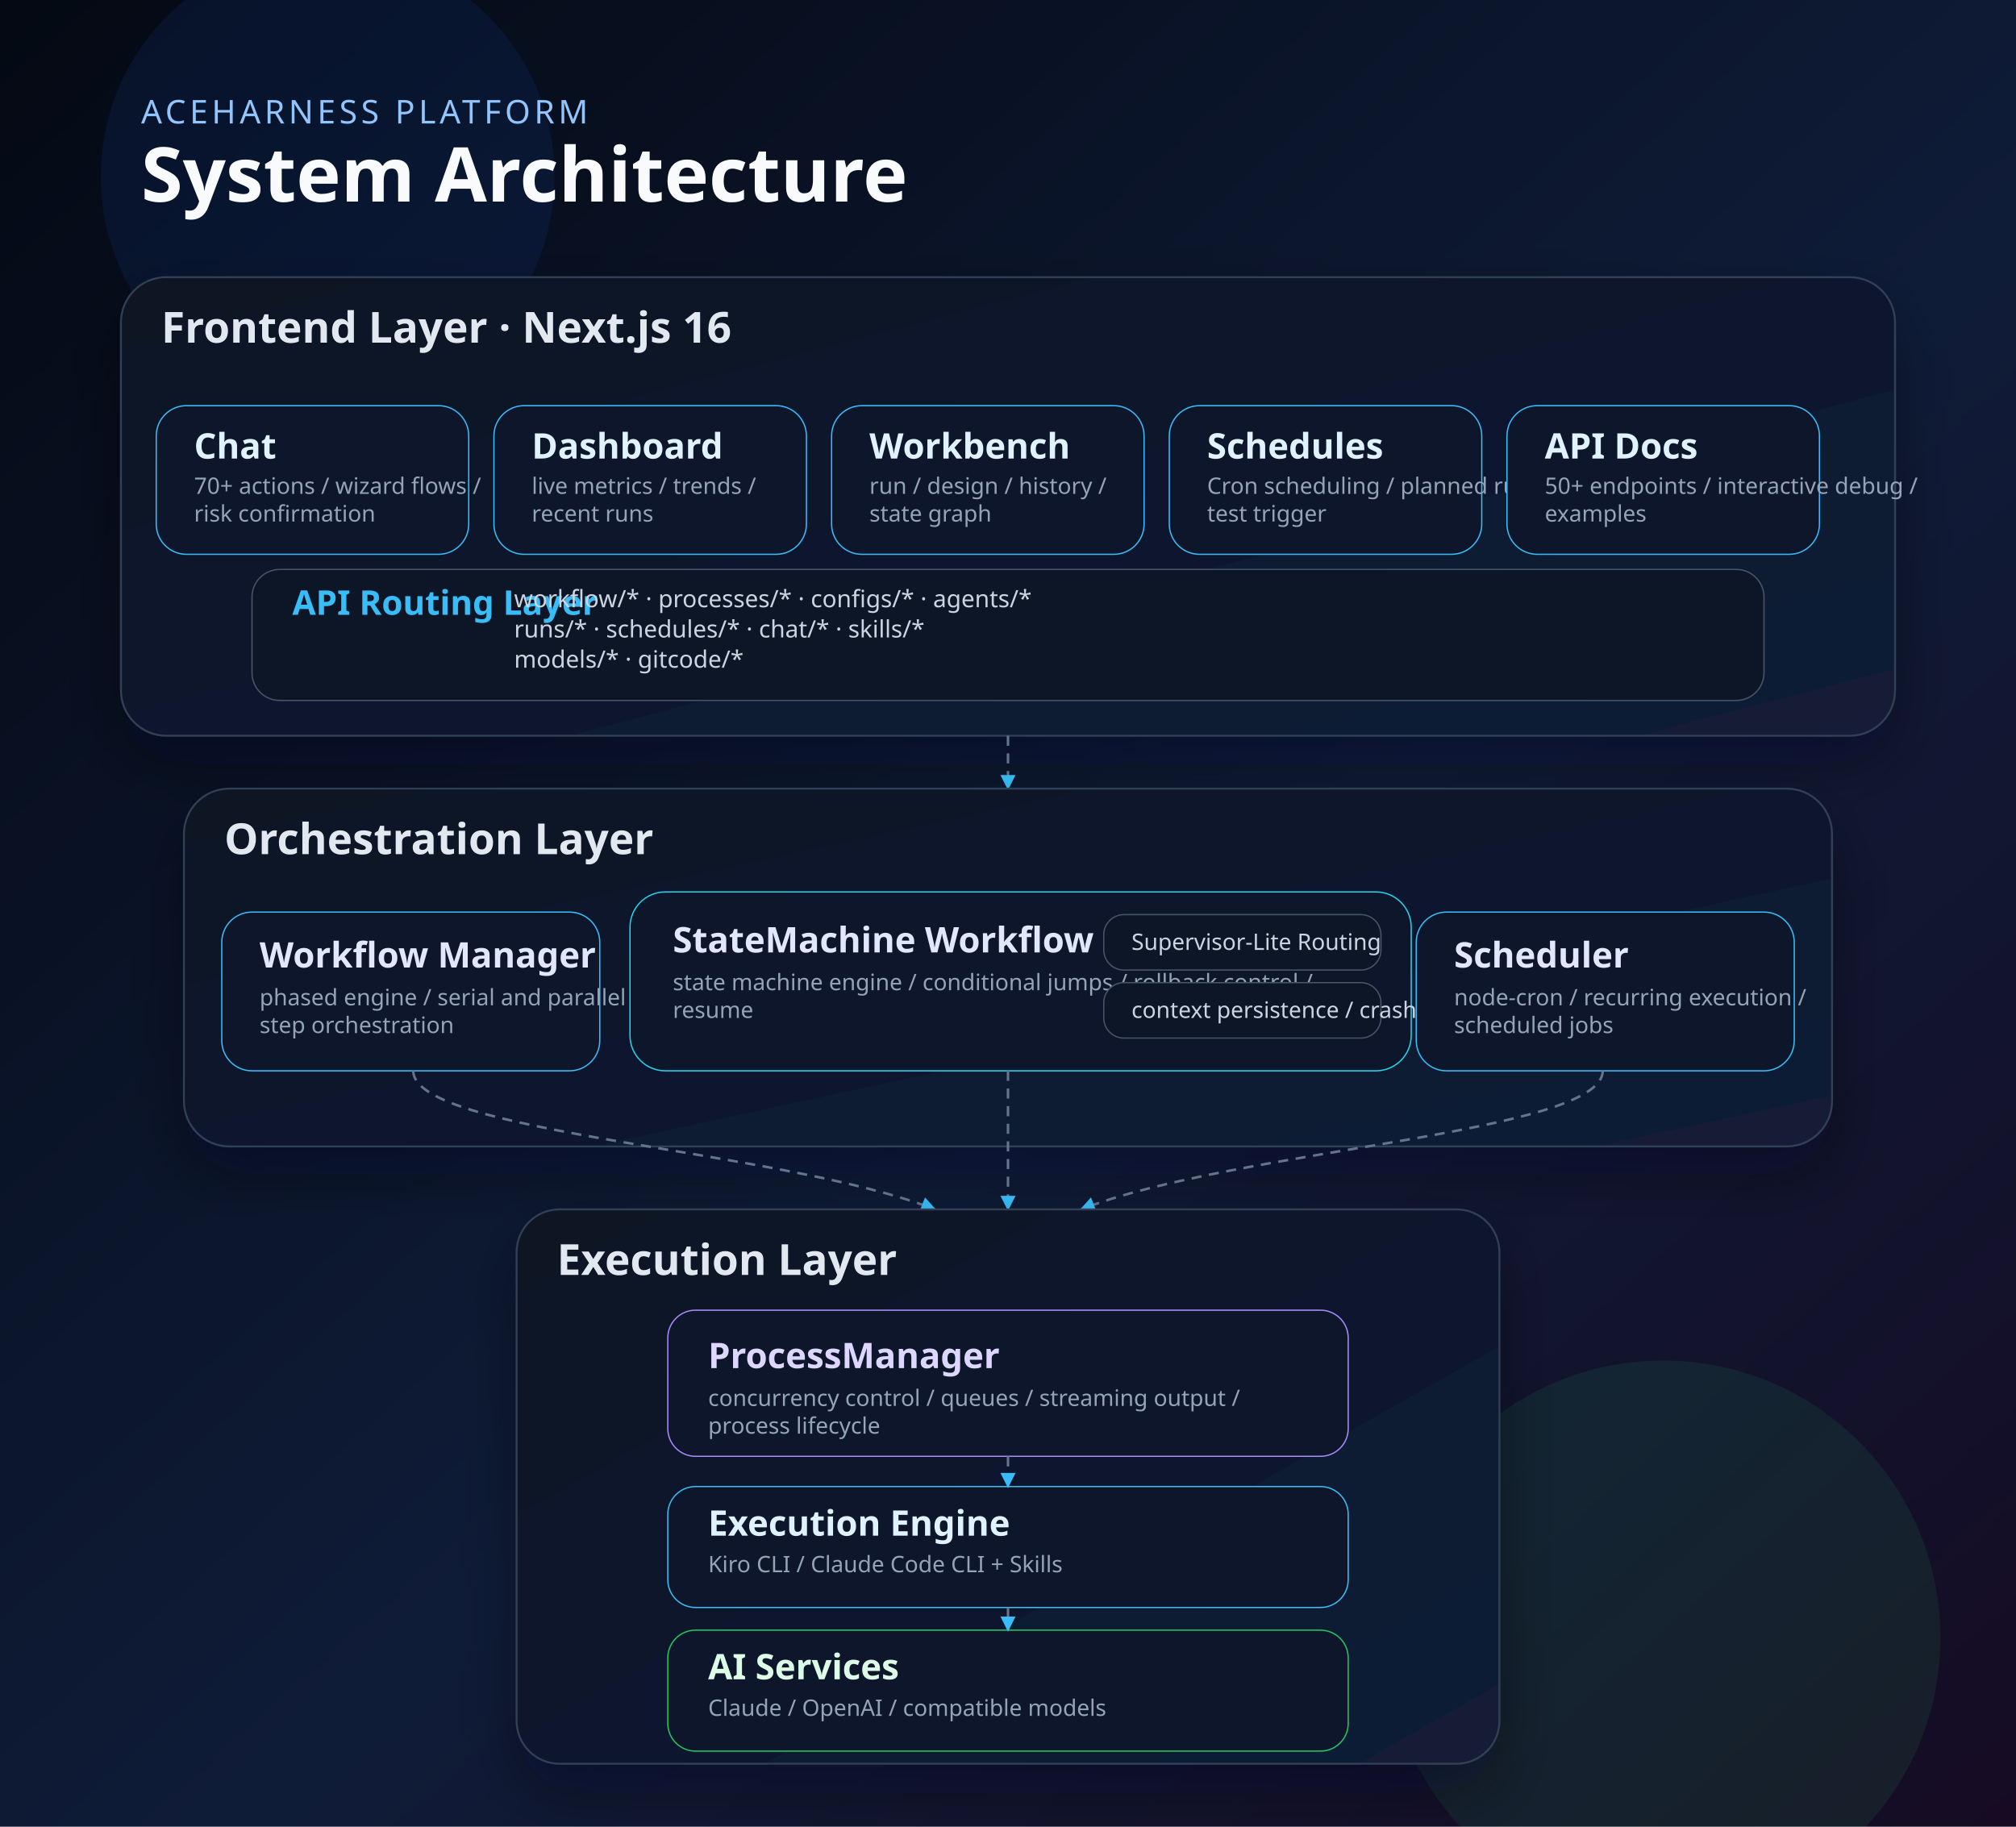
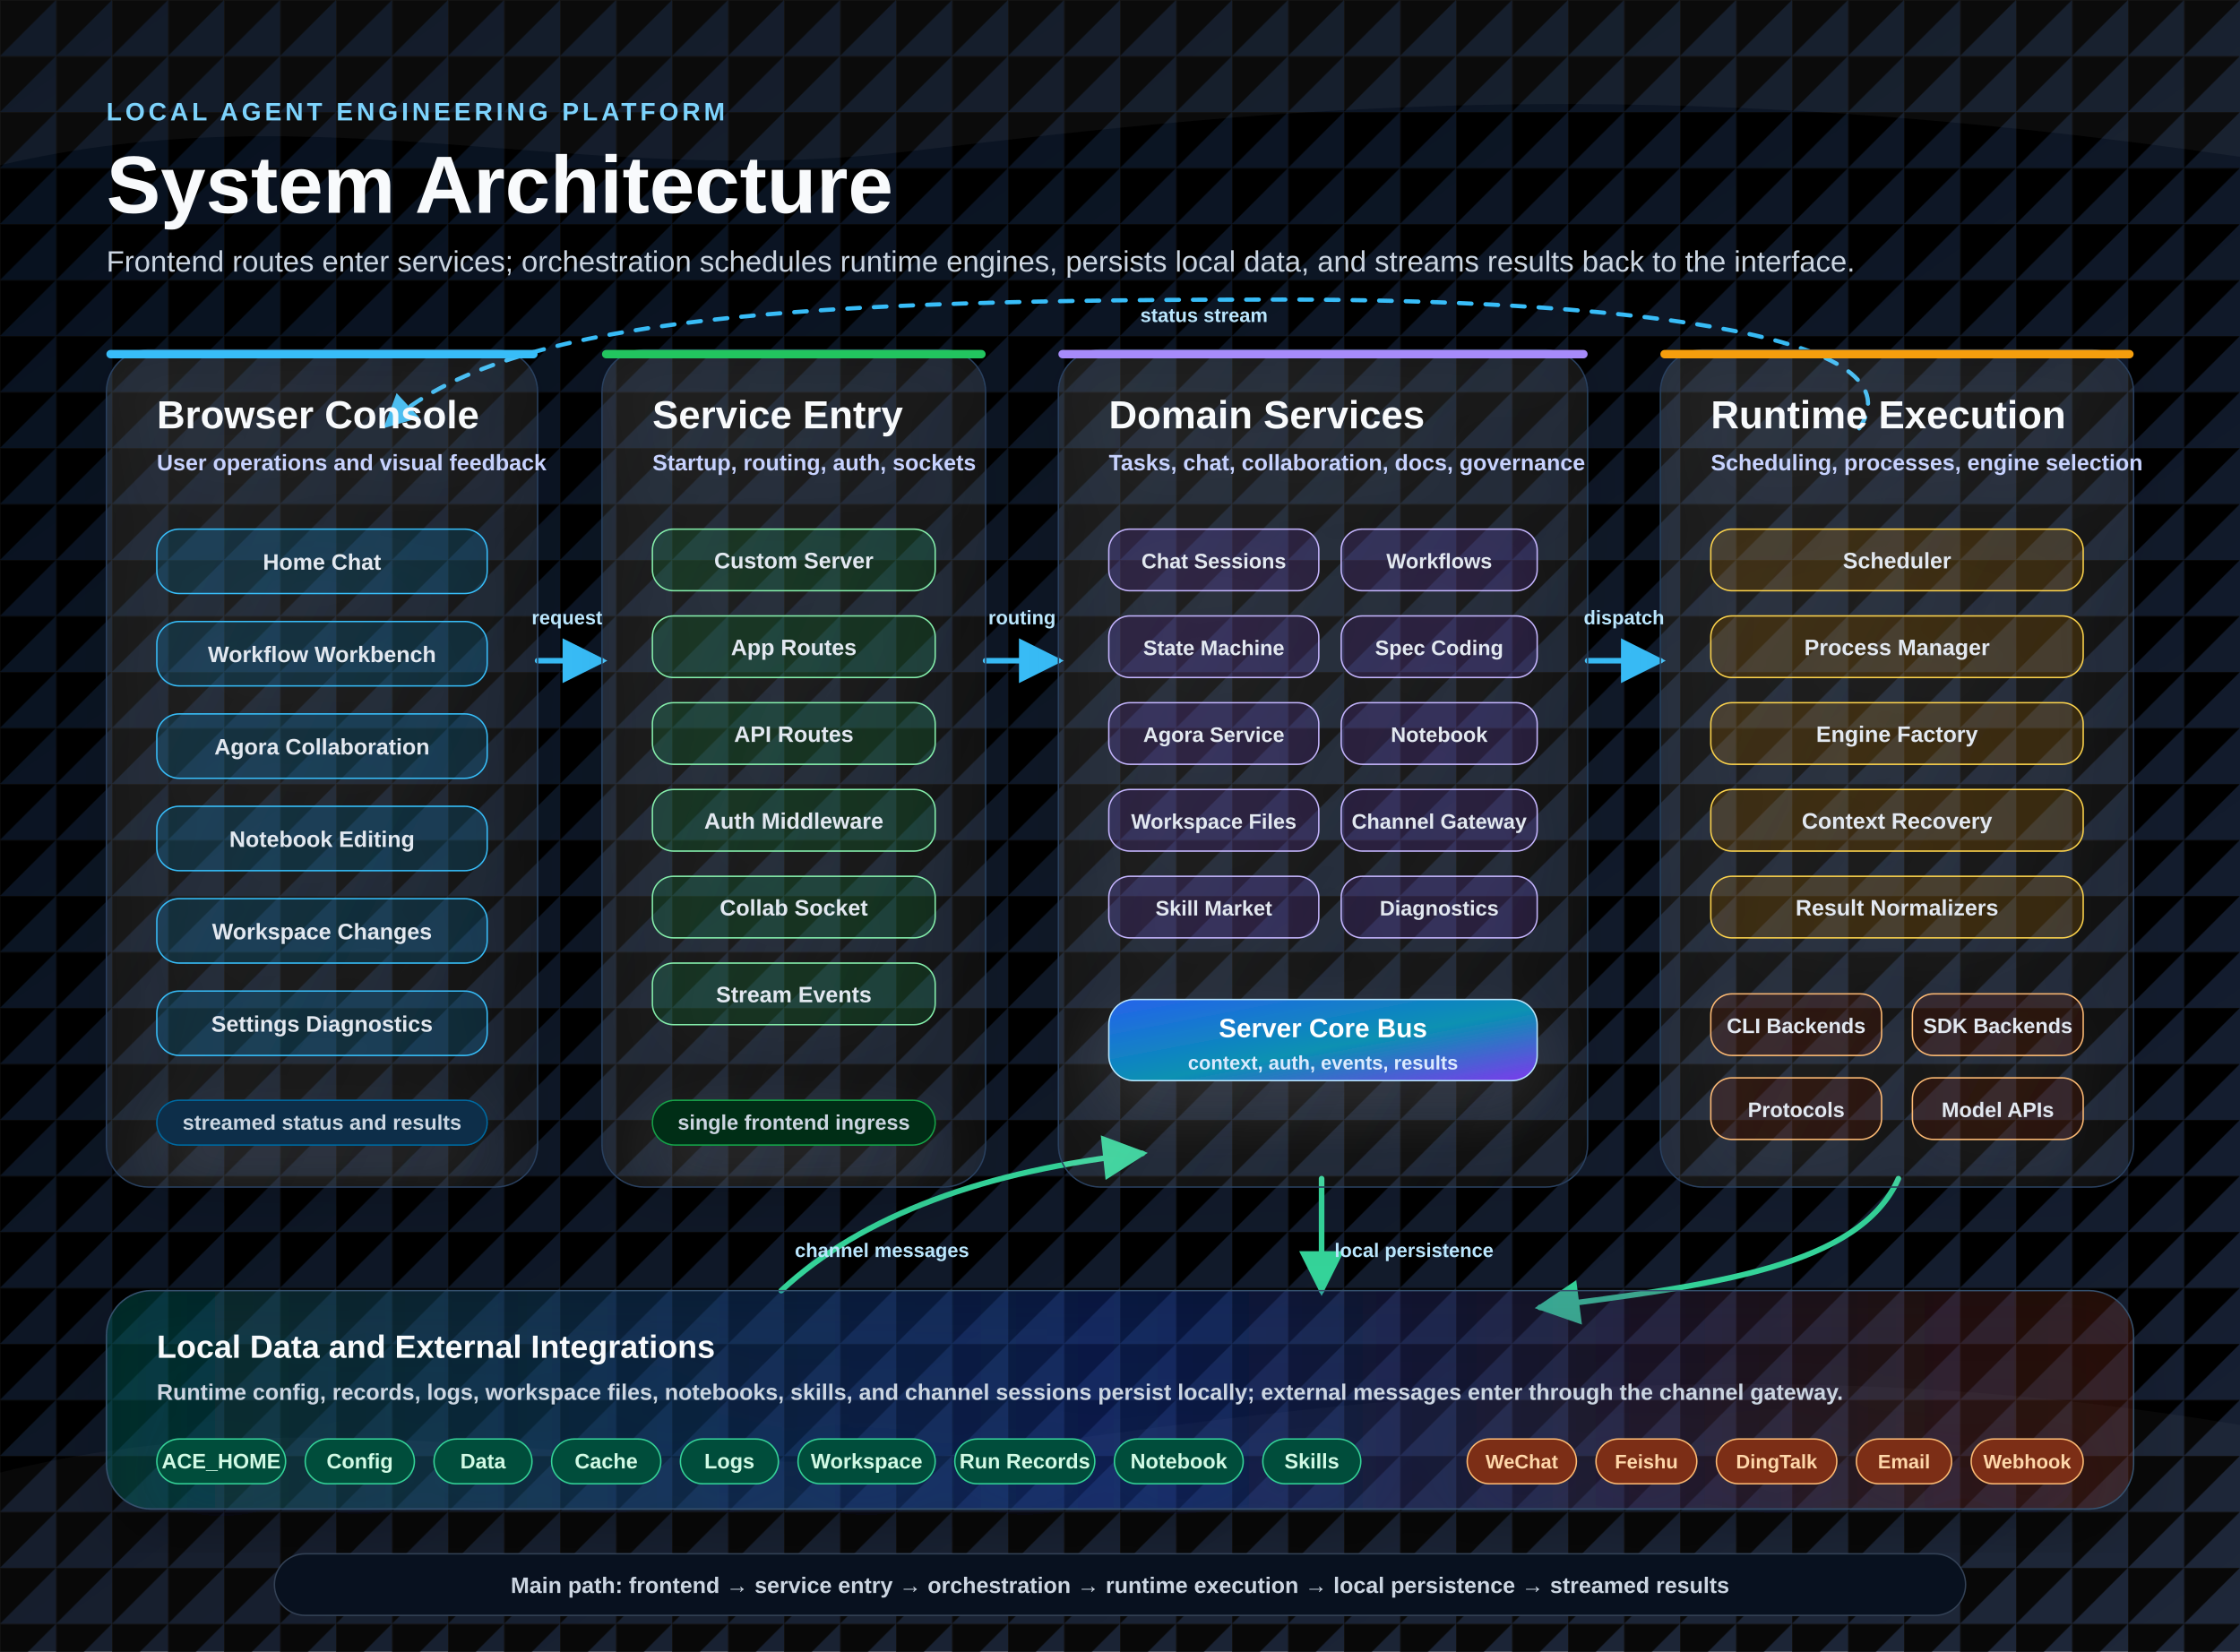
- <svg xmlns="http://www.w3.org/2000/svg" viewBox="0 0 1600 1450" role="img" aria-labelledby="title desc">
+ <svg xmlns="http://www.w3.org/2000/svg" viewBox="0 0 1600 1180" role="img" aria-labelledby="title desc">
  <defs>
    <linearGradient id="bg" x1="0" y1="0" x2="1" y2="1">
-       <stop offset="0%" stop-color="#040913" />
-       <stop offset="56%" stop-color="#0f1c38" />
-       <stop offset="100%" stop-color="#160b23" />
-     </linearGradient>
-     <linearGradient id="panel" x1="0" y1="0" x2="1" y2="1">
-       <stop offset="0%" stop-color="#0b1223" />
-       <stop offset="100%" stop-color="#121e37" />
-     </linearGradient>
-     <filter id="shadow" x="-20%" y="-20%" width="140%" height="140%">
-       <feDropShadow dx="0" dy="22" stdDeviation="24" flood-color="#020617" flood-opacity="0.38" />
+       <stop offset="0%" stop-color="#07111F" />
+       <stop offset="48%" stop-color="#0E1726" />
+       <stop offset="100%" stop-color="#172033" />
+     </linearGradient>
+     <linearGradient id="card" x1="0" y1="0" x2="1" y2="1">
+       <stop offset="0%" stop-color="#F8FAFC" stop-opacity="0.10" />
+       <stop offset="100%" stop-color="#F8FAFC" stop-opacity="0.045" />
+     </linearGradient>
+     <linearGradient id="core" x1="0" y1="0" x2="1" y2="1">
+       <stop offset="0%" stop-color="#2563EB" />
+       <stop offset="55%" stop-color="#0891B2" />
+       <stop offset="100%" stop-color="#7C3AED" />
+     </linearGradient>
+     <linearGradient id="data" x1="0" y1="0" x2="1" y2="0">
+       <stop offset="0%" stop-color="#0F766E" stop-opacity="0.34" />
+       <stop offset="50%" stop-color="#1D4ED8" stop-opacity="0.28" />
+       <stop offset="100%" stop-color="#7C2D12" stop-opacity="0.28" />
+     </linearGradient>
+     <pattern id="grid" width="40" height="40" patternUnits="userSpaceOnUse">
+       <path d="M40 0H0V40" stroke="#FFFFFF" stroke-opacity="0.04" />
+     </pattern>
+     <filter id="shadow" x="-14%" y="-16%" width="128%" height="136%">
+       <feDropShadow dx="0" dy="18" stdDeviation="22" flood-color="#020617" flood-opacity="0.36" />
    </filter>
-     <marker id="arrow" viewBox="0 0 10 10" refX="9" refY="5" markerWidth="6" markerHeight="6" orient="auto">
-       <path d="M0,0 L10,5 L0,10 z" fill="#38bdf8" />
+     <marker id="arrowBlue" viewBox="0 0 10 10" refX="8.8" refY="5" markerWidth="8" markerHeight="8" orient="auto">
+       <path d="M0 0L10 5L0 10Z" fill="#38BDF8" />
    </marker>
+     <marker id="arrowGreen" viewBox="0 0 10 10" refX="8.8" refY="5" markerWidth="8" markerHeight="8" orient="auto">
+       <path d="M0 0L10 5L0 10Z" fill="#34D399" />
+     </marker>
+     <style>
+       .font { font-family: Arial, sans-serif; }
+       .eyebrow { fill: #7DD3FC; font-size: 18px; font-weight: 800; letter-spacing: 0.14em; }
+       .title { fill: #F8FAFC; font-size: 58px; font-weight: 800; }
+       .subtitle { fill: #CBD5E1; font-size: 21px; }
+       .cardTitle { fill: #F8FAFC; font-size: 28px; font-weight: 800; }
+       .cardDesc { fill: #C7D2FE; font-size: 16px; font-weight: 700; }
+       .module { fill: #E2E8F0; font-size: 16px; font-weight: 800; }
+       .moduleSmall { fill: #E2E8F0; font-size: 15px; font-weight: 800; }
+       .note { fill: #CBD5E1; font-size: 15px; font-weight: 800; }
+       .label { fill: #BAE6FD; font-size: 14px; font-weight: 800; }
+       .dataTitle { fill: #F8FAFC; font-size: 23px; font-weight: 800; }
+       .dataText { fill: #D1FAE5; font-size: 15px; font-weight: 800; }
+       .externalText { fill: #FED7AA; font-size: 14px; font-weight: 800; }
+     </style>
  </defs>
-   <rect width="1600" height="1450" fill="url(#bg)" />
-   <circle cx="260" cy="140" r="180" fill="#2563eb" fill-opacity="0.10" />
-   <circle cx="1320" cy="1300" r="220" fill="#22c55e" fill-opacity="0.10" />
-   <text x="112" y="98" fill="#93c5fd" font-size="26" font-family="Segoe UI, PingFang SC, Microsoft YaHei, sans-serif" letter-spacing="3">ACEHARNESS PLATFORM</text>
-   <text x="112" y="160" fill="#f8fafc" font-size="60" font-weight="700" font-family="Segoe UI, PingFang SC, Microsoft YaHei, sans-serif">System Architecture</text>
-   <g filter="url(#shadow)">
-     <rect x="96" y="220" width="1408" height="364" rx="36" fill="url(#panel)" stroke="#334155" stroke-width="1.5" />
-     <text x="128" y="272" fill="#e2e8f0" font-size="34" font-weight="600" font-family="Segoe UI, PingFang SC, Microsoft YaHei, sans-serif">Frontend Layer · Next.js 16</text>
-     <rect x="124" y="322" width="248" height="118" rx="24" fill="#0f172a" stroke="#38bdf8" />
-     <text x="154" y="364" fill="#e0f2fe" font-size="28" font-weight="700" font-family="Segoe UI, PingFang SC, Microsoft YaHei, sans-serif">Chat</text>
-     <text x="154" y="392" fill="#94a3b8" font-size="18" font-family="Segoe UI, PingFang SC, Microsoft YaHei, sans-serif">
-       <tspan x="154" y="392">70+ actions / wizard flows /</tspan>
-       <tspan x="154" dy="22">risk confirmation</tspan>
-     </text>
-     <rect x="392" y="322" width="248" height="118" rx="24" fill="#0f172a" stroke="#38bdf8" />
-     <text x="422" y="364" fill="#e0f2fe" font-size="28" font-weight="700" font-family="Segoe UI, PingFang SC, Microsoft YaHei, sans-serif">Dashboard</text>
-     <text x="422" y="392" fill="#94a3b8" font-size="18" font-family="Segoe UI, PingFang SC, Microsoft YaHei, sans-serif">
-       <tspan x="422" y="392">live metrics / trends /</tspan>
-       <tspan x="422" dy="22">recent runs</tspan>
-     </text>
-     <rect x="660" y="322" width="248" height="118" rx="24" fill="#0f172a" stroke="#38bdf8" />
-     <text x="690" y="364" fill="#e0f2fe" font-size="28" font-weight="700" font-family="Segoe UI, PingFang SC, Microsoft YaHei, sans-serif">Workbench</text>
-     <text x="690" y="392" fill="#94a3b8" font-size="18" font-family="Segoe UI, PingFang SC, Microsoft YaHei, sans-serif">
-       <tspan x="690" y="392">run / design / history /</tspan>
-       <tspan x="690" dy="22">state graph</tspan>
-     </text>
-     <rect x="928" y="322" width="248" height="118" rx="24" fill="#0f172a" stroke="#38bdf8" />
-     <text x="958" y="364" fill="#e0f2fe" font-size="28" font-weight="700" font-family="Segoe UI, PingFang SC, Microsoft YaHei, sans-serif">Schedules</text>
-     <text x="958" y="392" fill="#94a3b8" font-size="18" font-family="Segoe UI, PingFang SC, Microsoft YaHei, sans-serif">
-       <tspan x="958" y="392">Cron scheduling / planned runs /</tspan>
-       <tspan x="958" dy="22">test trigger</tspan>
-     </text>
-     <rect x="1196" y="322" width="248" height="118" rx="24" fill="#0f172a" stroke="#38bdf8" />
-     <text x="1226" y="364" fill="#e0f2fe" font-size="28" font-weight="700" font-family="Segoe UI, PingFang SC, Microsoft YaHei, sans-serif">API Docs</text>
-     <text x="1226" y="392" fill="#94a3b8" font-size="18" font-family="Segoe UI, PingFang SC, Microsoft YaHei, sans-serif">
-       <tspan x="1226" y="392">50+ endpoints / interactive debug /</tspan>
-       <tspan x="1226" dy="22">examples</tspan>
-     </text>
-     <rect x="200" y="452" width="1200" height="104" rx="22" fill="#111827" stroke="#475569" />
-     <text x="232" y="488" fill="#38bdf8" font-size="27" font-weight="700" font-family="Segoe UI, PingFang SC, Microsoft YaHei, sans-serif">API Routing Layer</text>
-     <text x="408" y="482" fill="#cbd5e1" font-size="19" font-family="Segoe UI, PingFang SC, Microsoft YaHei, sans-serif">
-       <tspan x="408" y="482">workflow/* · processes/* · configs/* · agents/*</tspan>
-       <tspan x="408" dy="24">runs/* · schedules/* · chat/* · skills/*</tspan>
-       <tspan x="408" dy="24">models/* · gitcode/*</tspan>
-     </text>
-   </g>
-   <path d="M800 584V626" stroke="#64748b" stroke-width="2" stroke-dasharray="8 6" marker-end="url(#arrow)" />
-   <g filter="url(#shadow)">
-     <rect x="146" y="626" width="1308" height="284" rx="36" fill="url(#panel)" stroke="#334155" stroke-width="1.5" />
-     <text x="178" y="678" fill="#e2e8f0" font-size="34" font-weight="600" font-family="Segoe UI, PingFang SC, Microsoft YaHei, sans-serif">Orchestration Layer</text>
-     <rect x="176" y="724" width="300" height="126" rx="24" fill="#0f172a" stroke="#38bdf8" />
-     <text x="206" y="768" fill="#e0e7ff" font-size="28" font-weight="700" font-family="Segoe UI, PingFang SC, Microsoft YaHei, sans-serif">Workflow Manager</text>
-     <text x="206" y="798" fill="#94a3b8" font-size="18" font-family="Segoe UI, PingFang SC, Microsoft YaHei, sans-serif">
-       <tspan x="206" y="798">phased engine / serial and parallel</tspan>
-       <tspan x="206" dy="22">step orchestration</tspan>
-     </text>
-     <rect x="500" y="708" width="620" height="142" rx="28" fill="#0f172a" stroke="#22d3ee" />
-     <text x="534" y="756" fill="#e0e7ff" font-size="28" font-weight="700" font-family="Segoe UI, PingFang SC, Microsoft YaHei, sans-serif">StateMachine Workflow Manager</text>
-     <text x="534" y="786" fill="#94a3b8" font-size="18" font-family="Segoe UI, PingFang SC, Microsoft YaHei, sans-serif">
-       <tspan x="534" y="786">state machine engine / conditional jumps / rollback control /</tspan>
-       <tspan x="534" dy="22">resume</tspan>
-     </text>
-     <rect x="876" y="726" width="220" height="44" rx="16" fill="#111827" stroke="#475569" />
-     <text x="898" y="754" fill="#cbd5e1" font-size="18" font-family="Segoe UI, PingFang SC, Microsoft YaHei, sans-serif">Supervisor-Lite Routing</text>
-     <rect x="876" y="780" width="220" height="44" rx="16" fill="#111827" stroke="#475569" />
-     <text x="898" y="808" fill="#cbd5e1" font-size="18" font-family="Segoe UI, PingFang SC, Microsoft YaHei, sans-serif">context persistence / crash recovery</text>
-     <rect x="1124" y="724" width="300" height="126" rx="24" fill="#0f172a" stroke="#38bdf8" />
-     <text x="1154" y="768" fill="#e0e7ff" font-size="28" font-weight="700" font-family="Segoe UI, PingFang SC, Microsoft YaHei, sans-serif">Scheduler</text>
-     <text x="1154" y="798" fill="#94a3b8" font-size="18" font-family="Segoe UI, PingFang SC, Microsoft YaHei, sans-serif">
-       <tspan x="1154" y="798">node-cron / recurring execution /</tspan>
-       <tspan x="1154" dy="22">scheduled jobs</tspan>
-     </text>
-   </g>
-   <path d="M328 850C328 900 620 912 742 960" fill="none" stroke="#64748b" stroke-width="2" stroke-dasharray="8 6" marker-end="url(#arrow)" />
-   <path d="M800 850V960" stroke="#64748b" stroke-width="2" stroke-dasharray="8 6" marker-end="url(#arrow)" />
-   <path d="M1272 850C1272 900 980 912 858 960" fill="none" stroke="#64748b" stroke-width="2" stroke-dasharray="8 6" marker-end="url(#arrow)" />
-   <g filter="url(#shadow)">
-     <rect x="410" y="960" width="780" height="440" rx="34" fill="url(#panel)" stroke="#334155" stroke-width="1.5" />
-     <text x="442" y="1012" fill="#e2e8f0" font-size="34" font-weight="600" font-family="Segoe UI, PingFang SC, Microsoft YaHei, sans-serif">Execution Layer</text>
-     <rect x="530" y="1040" width="540" height="116" rx="22" fill="#0f172a" stroke="#a78bfa" />
-     <text x="562" y="1086" fill="#ddd6fe" font-size="28" font-weight="700" font-family="Segoe UI, PingFang SC, Microsoft YaHei, sans-serif">ProcessManager</text>
-     <text x="562" y="1116" fill="#94a3b8" font-size="18" font-family="Segoe UI, PingFang SC, Microsoft YaHei, sans-serif">
-       <tspan x="562" y="1116">concurrency control / queues / streaming output /</tspan>
-       <tspan x="562" dy="22">process lifecycle</tspan>
-     </text>
-     <rect x="530" y="1180" width="540" height="96" rx="22" fill="#0f172a" stroke="#38bdf8" />
-     <text x="562" y="1219" fill="#e0f2fe" font-size="28" font-weight="700" font-family="Segoe UI, PingFang SC, Microsoft YaHei, sans-serif">Execution Engine</text>
-     <text x="562" y="1248" fill="#94a3b8" font-size="18" font-family="Segoe UI, PingFang SC, Microsoft YaHei, sans-serif">Kiro CLI / Claude Code CLI + Skills</text>
-     <rect x="530" y="1294" width="540" height="96" rx="22" fill="#0f172a" stroke="#22c55e" />
-     <text x="562" y="1333" fill="#dcfce7" font-size="28" font-weight="700" font-family="Segoe UI, PingFang SC, Microsoft YaHei, sans-serif">AI Services</text>
-     <text x="562" y="1362" fill="#94a3b8" font-size="18" font-family="Segoe UI, PingFang SC, Microsoft YaHei, sans-serif">Claude / OpenAI / compatible models</text>
-   </g>
-   <path d="M800 1156V1180" stroke="#64748b" stroke-width="2" stroke-dasharray="8 6" marker-end="url(#arrow)" />
-   <path d="M800 1276V1294" stroke="#64748b" stroke-width="2" stroke-dasharray="8 6" marker-end="url(#arrow)" />
+   <rect width="1600" height="1180" fill="url(#bg)" />
+   <rect width="1600" height="1180" fill="url(#grid)" />
+   <path d="M0 118C230 64 414 136 650 108C918 76 1174 50 1600 112V0H0Z" fill="#FFFFFF" fill-opacity="0.045" />
+   <path d="M0 1052C252 988 470 1072 724 1034C1038 988 1304 968 1600 1018V1180H0Z" fill="#FFFFFF" fill-opacity="0.035" />
+   <g class="font">
+     <text x="76" y="86" class="eyebrow">LOCAL AGENT ENGINEERING PLATFORM</text>
+     <text x="76" y="152" class="title">System Architecture</text>
+     <text x="76" y="194" class="subtitle">Frontend routes enter services; orchestration schedules runtime engines, persists local data, and streams results back to the interface.</text>
+   </g>
+   <g fill="none" stroke-linecap="round" stroke-linejoin="round">
+     <path d="M384 472H430" stroke="#38BDF8" stroke-width="4" marker-end="url(#arrowBlue)" />
+     <path d="M704 472H756" stroke="#38BDF8" stroke-width="4" marker-end="url(#arrowBlue)" />
+     <path d="M1134 472H1186" stroke="#38BDF8" stroke-width="4" marker-end="url(#arrowBlue)" />
+     <path d="M1328 306C1376 236 1142 214 916 214C584 214 362 224 276 304" stroke="#38BDF8" stroke-width="3" stroke-dasharray="9 10" marker-end="url(#arrowBlue)" />
+     <path d="M944 842V922" stroke="#34D399" stroke-width="4" marker-end="url(#arrowGreen)" />
+     <path d="M1356 842C1328 905 1224 918 1100 934" stroke="#34D399" stroke-width="4" marker-end="url(#arrowGreen)" />
+     <path d="M558 922C616 868 704 836 816 824" stroke="#34D399" stroke-width="4" marker-end="url(#arrowGreen)" />
+   </g>
+   <g class="font" filter="url(#shadow)">
+     <rect x="76" y="250" width="308" height="598" rx="30" fill="url(#card)" stroke="#29415E" />
+     <rect x="76" y="250" width="308" height="6" rx="3" fill="#38BDF8" />
+     <text x="112" y="306" class="cardTitle">Browser Console</text>
+     <text x="112" y="336" class="cardDesc">User operations and visual feedback</text>
+     <rect x="112" y="378" width="236" height="46" rx="16" fill="#0EA5E9" fill-opacity="0.16" stroke="#38BDF8" />
+     <text x="230" y="407" text-anchor="middle" class="module">Home Chat</text>
+     <rect x="112" y="444" width="236" height="46" rx="16" fill="#0EA5E9" fill-opacity="0.16" stroke="#38BDF8" />
+     <text x="230" y="473" text-anchor="middle" class="module">Workflow Workbench</text>
+     <rect x="112" y="510" width="236" height="46" rx="16" fill="#0EA5E9" fill-opacity="0.16" stroke="#38BDF8" />
+     <text x="230" y="539" text-anchor="middle" class="module">Agora Collaboration</text>
+     <rect x="112" y="576" width="236" height="46" rx="16" fill="#0EA5E9" fill-opacity="0.16" stroke="#38BDF8" />
+     <text x="230" y="605" text-anchor="middle" class="module">Notebook Editing</text>
+     <rect x="112" y="642" width="236" height="46" rx="16" fill="#0EA5E9" fill-opacity="0.16" stroke="#38BDF8" />
+     <text x="230" y="671" text-anchor="middle" class="module">Workspace Changes</text>
+     <rect x="112" y="708" width="236" height="46" rx="16" fill="#0EA5E9" fill-opacity="0.16" stroke="#38BDF8" />
+     <text x="230" y="737" text-anchor="middle" class="module">Settings Diagnostics</text>
+     <rect x="112" y="786" width="236" height="32" rx="16" fill="#082F49" stroke="#0369A1" />
+     <text x="230" y="807" text-anchor="middle" class="note">streamed status and results</text>
+   </g>
+   <g class="font" filter="url(#shadow)">
+     <rect x="430" y="250" width="274" height="598" rx="30" fill="url(#card)" stroke="#29415E" />
+     <rect x="430" y="250" width="274" height="6" rx="3" fill="#22C55E" />
+     <text x="466" y="306" class="cardTitle">Service Entry</text>
+     <text x="466" y="336" class="cardDesc">Startup, routing, auth, sockets</text>
+     <rect x="466" y="378" width="202" height="44" rx="15" fill="#22C55E" fill-opacity="0.15" stroke="#86EFAC" />
+     <text x="567" y="406" text-anchor="middle" class="module">Custom Server</text>
+     <rect x="466" y="440" width="202" height="44" rx="15" fill="#22C55E" fill-opacity="0.15" stroke="#86EFAC" />
+     <text x="567" y="468" text-anchor="middle" class="module">App Routes</text>
+     <rect x="466" y="502" width="202" height="44" rx="15" fill="#22C55E" fill-opacity="0.15" stroke="#86EFAC" />
+     <text x="567" y="530" text-anchor="middle" class="module">API Routes</text>
+     <rect x="466" y="564" width="202" height="44" rx="15" fill="#22C55E" fill-opacity="0.15" stroke="#86EFAC" />
+     <text x="567" y="592" text-anchor="middle" class="module">Auth Middleware</text>
+     <rect x="466" y="626" width="202" height="44" rx="15" fill="#22C55E" fill-opacity="0.15" stroke="#86EFAC" />
+     <text x="567" y="654" text-anchor="middle" class="module">Collab Socket</text>
+     <rect x="466" y="688" width="202" height="44" rx="15" fill="#22C55E" fill-opacity="0.15" stroke="#86EFAC" />
+     <text x="567" y="716" text-anchor="middle" class="module">Stream Events</text>
+     <rect x="466" y="786" width="202" height="32" rx="16" fill="#052E16" stroke="#16A34A" />
+     <text x="567" y="807" text-anchor="middle" class="note">single frontend ingress</text>
+   </g>
+   <g class="font" filter="url(#shadow)">
+     <rect x="756" y="250" width="378" height="598" rx="30" fill="url(#card)" stroke="#29415E" />
+     <rect x="756" y="250" width="378" height="6" rx="3" fill="#A78BFA" />
+     <text x="792" y="306" class="cardTitle">Domain Services</text>
+     <text x="792" y="336" class="cardDesc">Tasks, chat, collaboration, docs, governance</text>
+     <rect x="792" y="378" width="150" height="44" rx="15" fill="#8B5CF6" fill-opacity="0.16" stroke="#C4B5FD" />
+     <text x="867" y="406" text-anchor="middle" class="moduleSmall">Chat Sessions</text>
+     <rect x="958" y="378" width="140" height="44" rx="15" fill="#8B5CF6" fill-opacity="0.16" stroke="#C4B5FD" />
+     <text x="1028" y="406" text-anchor="middle" class="moduleSmall">Workflows</text>
+     <rect x="792" y="440" width="150" height="44" rx="15" fill="#8B5CF6" fill-opacity="0.16" stroke="#C4B5FD" />
+     <text x="867" y="468" text-anchor="middle" class="moduleSmall">State Machine</text>
+     <rect x="958" y="440" width="140" height="44" rx="15" fill="#8B5CF6" fill-opacity="0.16" stroke="#C4B5FD" />
+     <text x="1028" y="468" text-anchor="middle" class="moduleSmall">Spec Coding</text>
+     <rect x="792" y="502" width="150" height="44" rx="15" fill="#8B5CF6" fill-opacity="0.16" stroke="#C4B5FD" />
+     <text x="867" y="530" text-anchor="middle" class="moduleSmall">Agora Service</text>
+     <rect x="958" y="502" width="140" height="44" rx="15" fill="#8B5CF6" fill-opacity="0.16" stroke="#C4B5FD" />
+     <text x="1028" y="530" text-anchor="middle" class="moduleSmall">Notebook</text>
+     <rect x="792" y="564" width="150" height="44" rx="15" fill="#8B5CF6" fill-opacity="0.16" stroke="#C4B5FD" />
+     <text x="867" y="592" text-anchor="middle" class="moduleSmall">Workspace Files</text>
+     <rect x="958" y="564" width="140" height="44" rx="15" fill="#8B5CF6" fill-opacity="0.16" stroke="#C4B5FD" />
+     <text x="1028" y="592" text-anchor="middle" class="moduleSmall">Channel Gateway</text>
+     <rect x="792" y="626" width="150" height="44" rx="15" fill="#8B5CF6" fill-opacity="0.16" stroke="#C4B5FD" />
+     <text x="867" y="654" text-anchor="middle" class="moduleSmall">Skill Market</text>
+     <rect x="958" y="626" width="140" height="44" rx="15" fill="#8B5CF6" fill-opacity="0.16" stroke="#C4B5FD" />
+     <text x="1028" y="654" text-anchor="middle" class="moduleSmall">Diagnostics</text>
+     <rect x="792" y="714" width="306" height="58" rx="18" fill="url(#core)" stroke="#BAE6FD" />
+     <text x="945" y="741" text-anchor="middle" fill="#FFFFFF" font-size="19" font-weight="800">Server Core Bus</text>
+     <text x="945" y="764" text-anchor="middle" fill="#DBEAFE" font-size="14" font-weight="800">context, auth, events, results</text>
+   </g>
+   <g class="font" filter="url(#shadow)">
+     <rect x="1186" y="250" width="338" height="598" rx="30" fill="url(#card)" stroke="#29415E" />
+     <rect x="1186" y="250" width="338" height="6" rx="3" fill="#F59E0B" />
+     <text x="1222" y="306" class="cardTitle">Runtime Execution</text>
+     <text x="1222" y="336" class="cardDesc">Scheduling, processes, engine selection</text>
+     <rect x="1222" y="378" width="266" height="44" rx="15" fill="#F59E0B" fill-opacity="0.15" stroke="#FCD34D" />
+     <text x="1355" y="406" text-anchor="middle" class="module">Scheduler</text>
+     <rect x="1222" y="440" width="266" height="44" rx="15" fill="#F59E0B" fill-opacity="0.15" stroke="#FCD34D" />
+     <text x="1355" y="468" text-anchor="middle" class="module">Process Manager</text>
+     <rect x="1222" y="502" width="266" height="44" rx="15" fill="#F59E0B" fill-opacity="0.15" stroke="#FCD34D" />
+     <text x="1355" y="530" text-anchor="middle" class="module">Engine Factory</text>
+     <rect x="1222" y="564" width="266" height="44" rx="15" fill="#F59E0B" fill-opacity="0.15" stroke="#FCD34D" />
+     <text x="1355" y="592" text-anchor="middle" class="module">Context Recovery</text>
+     <rect x="1222" y="626" width="266" height="44" rx="15" fill="#F59E0B" fill-opacity="0.15" stroke="#FCD34D" />
+     <text x="1355" y="654" text-anchor="middle" class="module">Result Normalizers</text>
+     <rect x="1222" y="710" width="122" height="44" rx="15" fill="#7C2D12" fill-opacity="0.22" stroke="#FDBA74" />
+     <text x="1283" y="738" text-anchor="middle" class="moduleSmall">CLI Backends</text>
+     <rect x="1366" y="710" width="122" height="44" rx="15" fill="#7C2D12" fill-opacity="0.22" stroke="#FDBA74" />
+     <text x="1427" y="738" text-anchor="middle" class="moduleSmall">SDK Backends</text>
+     <rect x="1222" y="770" width="122" height="44" rx="15" fill="#7C2D12" fill-opacity="0.22" stroke="#FDBA74" />
+     <text x="1283" y="798" text-anchor="middle" class="moduleSmall">Protocols</text>
+     <rect x="1366" y="770" width="122" height="44" rx="15" fill="#7C2D12" fill-opacity="0.22" stroke="#FDBA74" />
+     <text x="1427" y="798" text-anchor="middle" class="moduleSmall">Model APIs</text>
+   </g>
+   <g class="font">
+     <text x="405" y="446" text-anchor="middle" class="label">request</text>
+     <text x="730" y="446" text-anchor="middle" class="label">routing</text>
+     <text x="1160" y="446" text-anchor="middle" class="label">dispatch</text>
+     <text x="860" y="230" text-anchor="middle" class="label">status stream</text>
+     <text x="630" y="898" text-anchor="middle" class="label">channel messages</text>
+     <text x="1010" y="898" text-anchor="middle" class="label">local persistence</text>
+   </g>
+   <g class="font" filter="url(#shadow)">
+     <rect x="76" y="922" width="1448" height="156" rx="32" fill="url(#data)" stroke="#36516D" />
+     <text x="112" y="970" class="dataTitle">Local Data and External Integrations</text>
+     <text x="112" y="1000" fill="#CBD5E1" font-size="16" font-weight="800">Runtime config, records, logs, workspace files, notebooks, skills, and channel sessions persist locally; external messages enter through the channel gateway.</text>
+     <rect x="112" y="1028" width="92" height="32" rx="16" fill="#064E3B" stroke="#34D399" />
+     <text x="158" y="1049" text-anchor="middle" class="dataText">ACE_HOME</text>
+     <rect x="218" y="1028" width="78" height="32" rx="16" fill="#064E3B" stroke="#34D399" />
+     <text x="257" y="1049" text-anchor="middle" class="dataText">Config</text>
+     <rect x="310" y="1028" width="70" height="32" rx="16" fill="#064E3B" stroke="#34D399" />
+     <text x="345" y="1049" text-anchor="middle" class="dataText">Data</text>
+     <rect x="394" y="1028" width="78" height="32" rx="16" fill="#064E3B" stroke="#34D399" />
+     <text x="433" y="1049" text-anchor="middle" class="dataText">Cache</text>
+     <rect x="486" y="1028" width="70" height="32" rx="16" fill="#064E3B" stroke="#34D399" />
+     <text x="521" y="1049" text-anchor="middle" class="dataText">Logs</text>
+     <rect x="570" y="1028" width="98" height="32" rx="16" fill="#064E3B" stroke="#34D399" />
+     <text x="619" y="1049" text-anchor="middle" class="dataText">Workspace</text>
+     <rect x="682" y="1028" width="100" height="32" rx="16" fill="#064E3B" stroke="#34D399" />
+     <text x="732" y="1049" text-anchor="middle" class="dataText">Run Records</text>
+     <rect x="796" y="1028" width="92" height="32" rx="16" fill="#064E3B" stroke="#34D399" />
+     <text x="842" y="1049" text-anchor="middle" class="dataText">Notebook</text>
+     <rect x="902" y="1028" width="70" height="32" rx="16" fill="#064E3B" stroke="#34D399" />
+     <text x="937" y="1049" text-anchor="middle" class="dataText">Skills</text>
+     <rect x="1048" y="1028" width="78" height="32" rx="16" fill="#7C2D12" stroke="#FDBA74" />
+     <text x="1087" y="1049" text-anchor="middle" class="externalText">WeChat</text>
+     <rect x="1140" y="1028" width="72" height="32" rx="16" fill="#7C2D12" stroke="#FDBA74" />
+     <text x="1176" y="1049" text-anchor="middle" class="externalText">Feishu</text>
+     <rect x="1226" y="1028" width="86" height="32" rx="16" fill="#7C2D12" stroke="#FDBA74" />
+     <text x="1269" y="1049" text-anchor="middle" class="externalText">DingTalk</text>
+     <rect x="1326" y="1028" width="68" height="32" rx="16" fill="#7C2D12" stroke="#FDBA74" />
+     <text x="1360" y="1049" text-anchor="middle" class="externalText">Email</text>
+     <rect x="1408" y="1028" width="80" height="32" rx="16" fill="#7C2D12" stroke="#FDBA74" />
+     <text x="1448" y="1049" text-anchor="middle" class="externalText">Webhook</text>
+   </g>
+   <g class="font">
+     <rect x="196" y="1110" width="1208" height="44" rx="22" fill="#08111F" stroke="#334155" />
+     <text x="800" y="1138" text-anchor="middle" fill="#CBD5E1" font-size="16" font-weight="800">Main path: frontend → service entry → orchestration → runtime execution → local persistence → streamed results</text>
+   </g>
</svg>
